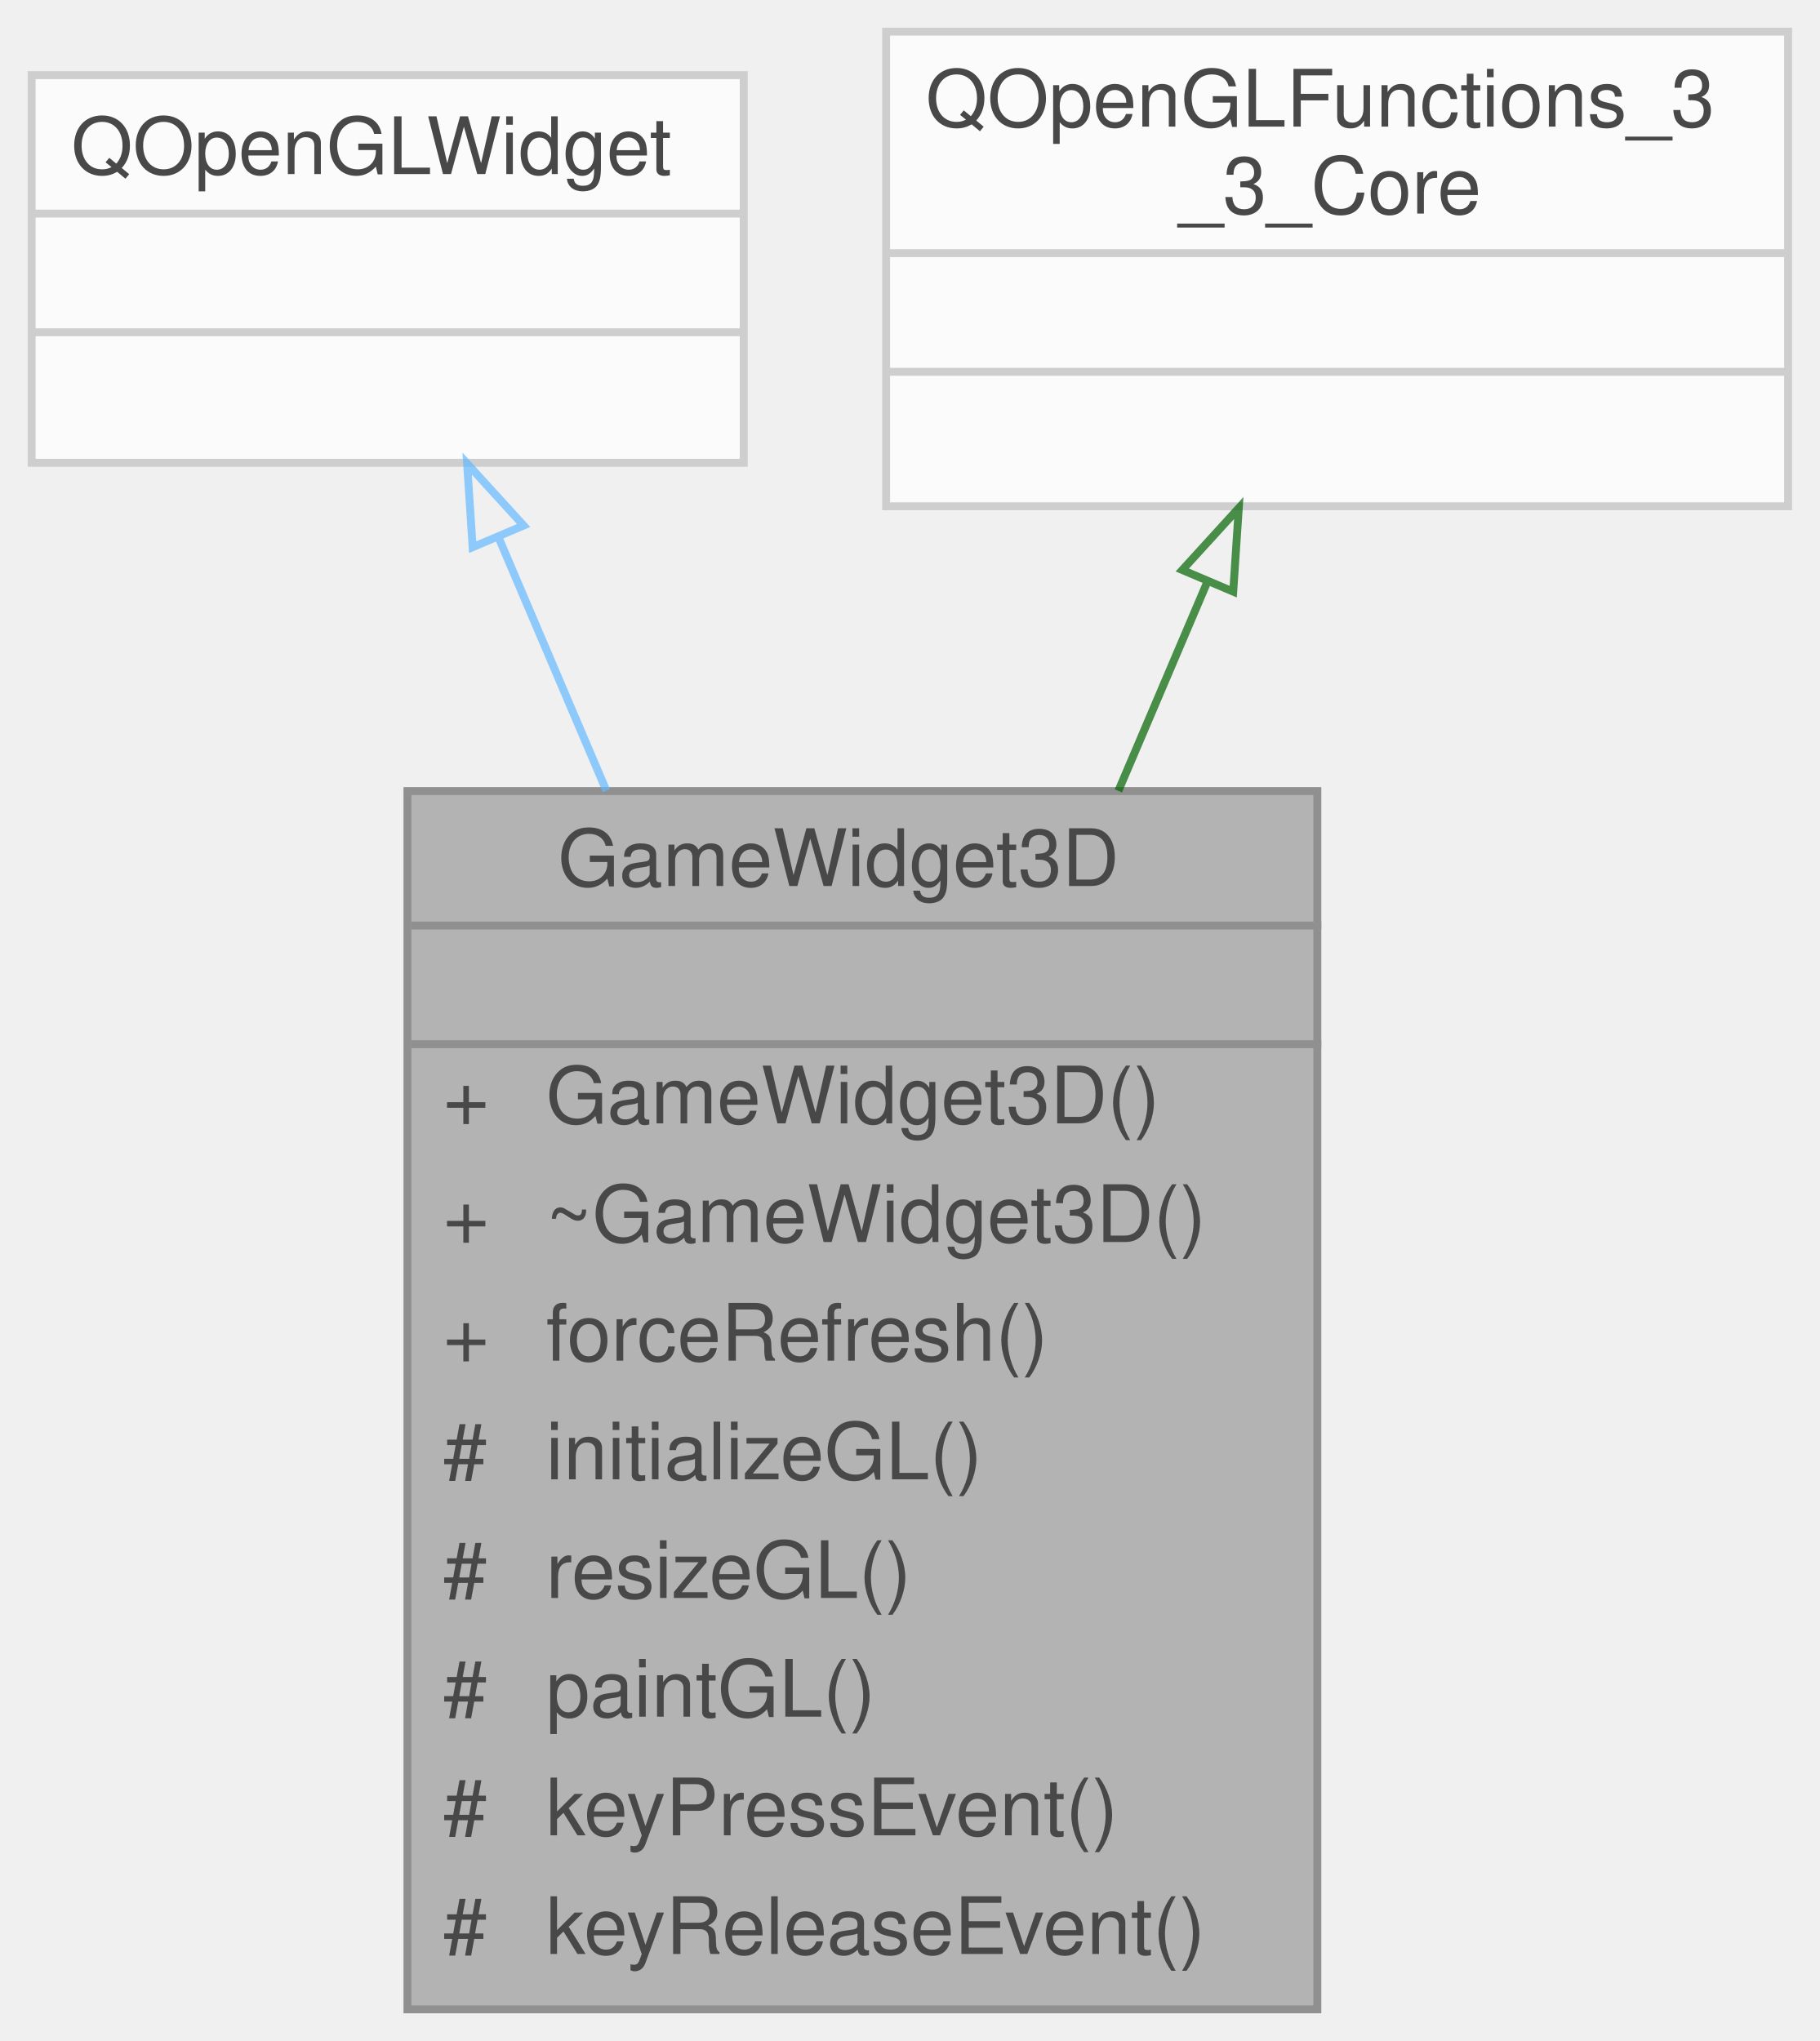
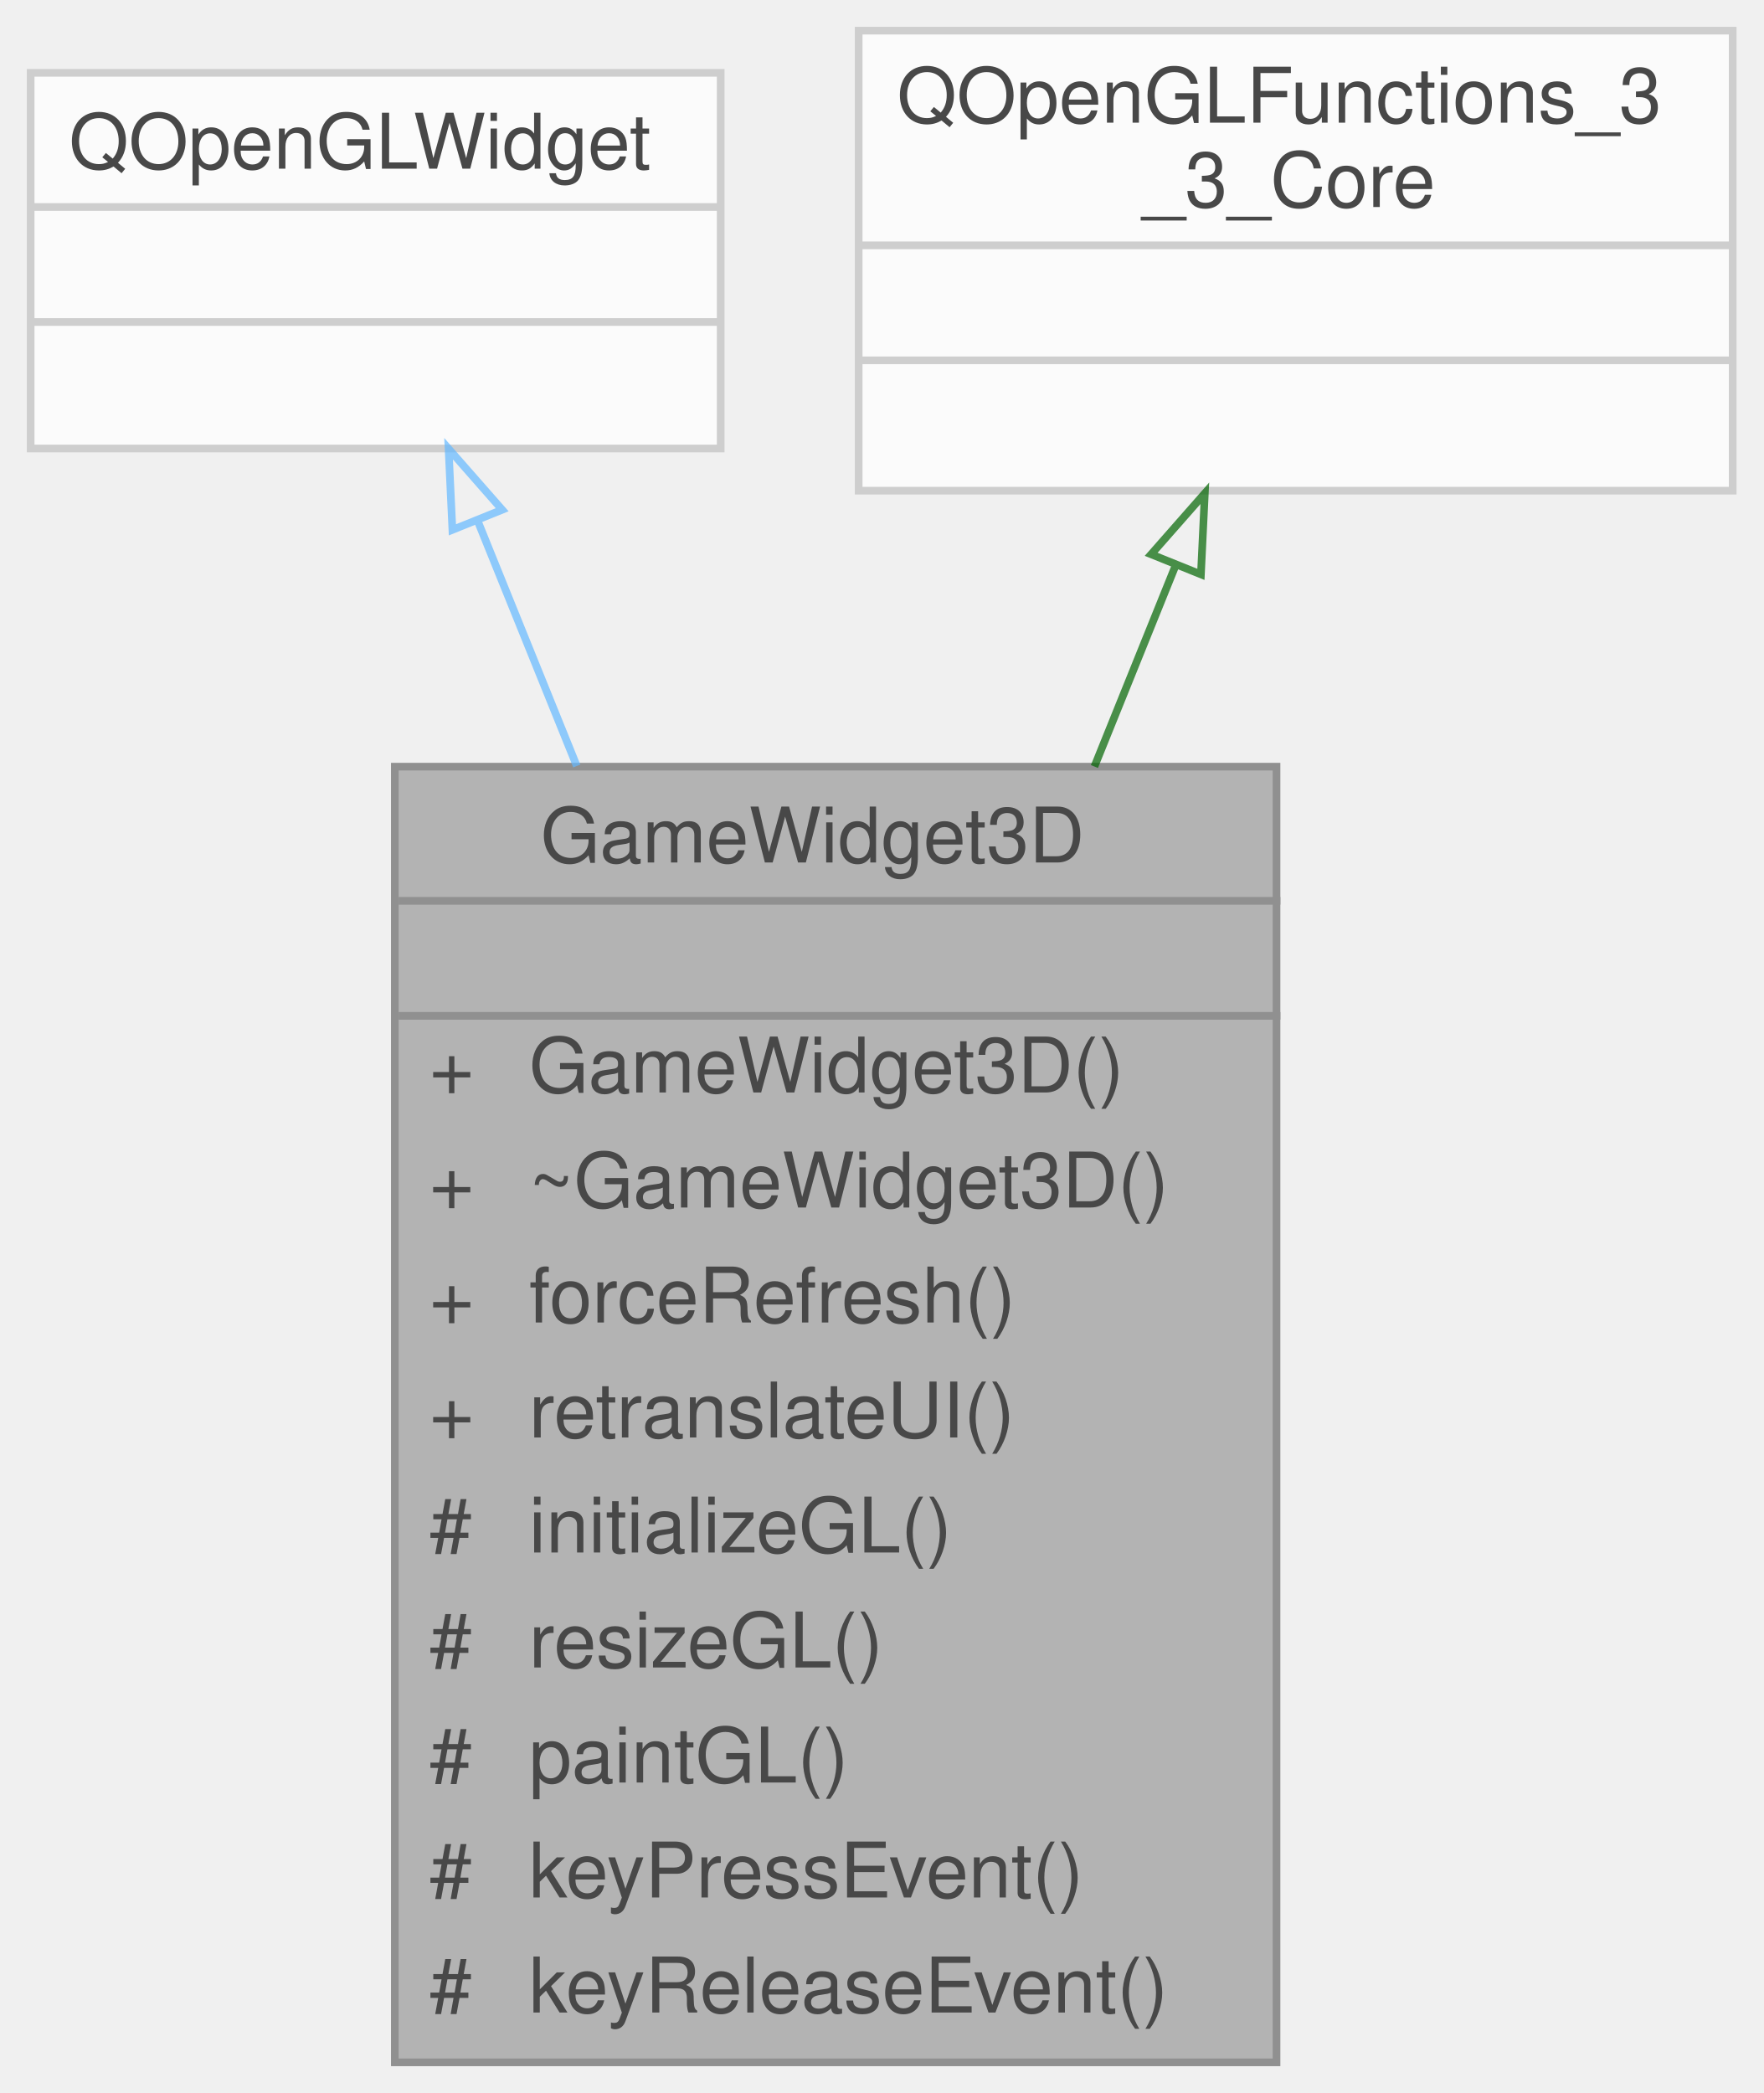
- <svg xmlns="http://www.w3.org/2000/svg" xmlns:xlink="http://www.w3.org/1999/xlink" width="230pt" height="258pt" viewBox="0.00 0.00 230.00 258.00">
+ <svg xmlns="http://www.w3.org/2000/svg" xmlns:xlink="http://www.w3.org/1999/xlink" width="230pt" height="273pt" viewBox="0.00 0.00 230.00 273.00">
  <svg id="main" version="1.1" xml:space="preserve">
    <style type="text/css">
.node, .edge {opacity: 0.7;}
.node.selected, .edge.selected {opacity: 1;}
.edge:hover path { stroke: red; }
.edge:hover polygon { stroke: red; fill: red; }
</style>
    <svg id="graph" class="graph">
-       <g id="graph0" class="graph" transform="scale(1 1) rotate(0) translate(4 254)">
+       <g id="graph0" class="graph" transform="scale(1 1) rotate(0) translate(4 269)">
        <g id="Node000001" class="node">
          <g id="a_Node000001">
            <a xlink:title="Widget renderujący scenę gry w 3D z wykorzystaniem OpenGL 3.3 Core Profile.">
-               <polygon fill="#999999" stroke="transparent" points="162.5,-154 47.5,-154 47.5,0 162.5,0 162.5,-154" />
-               <text text-anchor="start" x="66.5" y="-142" font-family="Helvetica,sans-Serif" font-size="10.00">GameWidget3D</text>
-               <text text-anchor="start" x="103.5" y="-127" font-family="Helvetica,sans-Serif" font-size="10.00"> </text>
-               <text text-anchor="start" x="52" y="-112" font-family="Helvetica,sans-Serif" font-size="10.00">+</text>
-               <text text-anchor="start" x="65" y="-112" font-family="Helvetica,sans-Serif" font-size="10.00">GameWidget3D()</text>
-               <text text-anchor="start" x="52" y="-97" font-family="Helvetica,sans-Serif" font-size="10.00">+</text>
-               <text text-anchor="start" x="65" y="-97" font-family="Helvetica,sans-Serif" font-size="10.00">~GameWidget3D()</text>
-               <text text-anchor="start" x="52" y="-82" font-family="Helvetica,sans-Serif" font-size="10.00">+</text>
-               <text text-anchor="start" x="65" y="-82" font-family="Helvetica,sans-Serif" font-size="10.00">forceRefresh()</text>
-               <text text-anchor="start" x="52" y="-67" font-family="Helvetica,sans-Serif" font-size="10.00">#</text>
-               <text text-anchor="start" x="65" y="-67" font-family="Helvetica,sans-Serif" font-size="10.00">initializeGL()</text>
-               <text text-anchor="start" x="52" y="-52" font-family="Helvetica,sans-Serif" font-size="10.00">#</text>
-               <text text-anchor="start" x="65" y="-52" font-family="Helvetica,sans-Serif" font-size="10.00">resizeGL()</text>
-               <text text-anchor="start" x="52" y="-37" font-family="Helvetica,sans-Serif" font-size="10.00">#</text>
-               <text text-anchor="start" x="65" y="-37" font-family="Helvetica,sans-Serif" font-size="10.00">paintGL()</text>
-               <text text-anchor="start" x="52" y="-22" font-family="Helvetica,sans-Serif" font-size="10.00">#</text>
-               <text text-anchor="start" x="65" y="-22" font-family="Helvetica,sans-Serif" font-size="10.00">keyPressEvent()</text>
-               <text text-anchor="start" x="52" y="-7" font-family="Helvetica,sans-Serif" font-size="10.00">#</text>
-               <text text-anchor="start" x="65" y="-7" font-family="Helvetica,sans-Serif" font-size="10.00">keyReleaseEvent()</text>
-               <polygon fill="#666666" stroke="#666666" points="48,-137 48,-137 163,-137 163,-137 48,-137" />
-               <polygon fill="#666666" stroke="#666666" points="48,-122 48,-122 163,-122 163,-122 48,-122" />
-               <polygon fill="none" stroke="#666666" points="47.5,0 47.5,-154 162.5,-154 162.5,0 47.5,0" />
+               <polygon fill="#999999" stroke="transparent" points="162.5,-169 47.5,-169 47.5,0 162.5,0 162.5,-169" />
+               <text text-anchor="start" x="66.5" y="-156.5" font-family="Helvetica,sans-Serif" font-size="10.00">GameWidget3D</text>
+               <text text-anchor="start" x="103.5" y="-141.5" font-family="Helvetica,sans-Serif" font-size="10.00"> </text>
+               <text text-anchor="start" x="52" y="-126.5" font-family="Helvetica,sans-Serif" font-size="10.00">+</text>
+               <text text-anchor="start" x="65" y="-126.5" font-family="Helvetica,sans-Serif" font-size="10.00">GameWidget3D()</text>
+               <text text-anchor="start" x="52" y="-111.5" font-family="Helvetica,sans-Serif" font-size="10.00">+</text>
+               <text text-anchor="start" x="65" y="-111.5" font-family="Helvetica,sans-Serif" font-size="10.00">~GameWidget3D()</text>
+               <text text-anchor="start" x="52" y="-96.5" font-family="Helvetica,sans-Serif" font-size="10.00">+</text>
+               <text text-anchor="start" x="65" y="-96.5" font-family="Helvetica,sans-Serif" font-size="10.00">forceRefresh()</text>
+               <text text-anchor="start" x="52" y="-81.5" font-family="Helvetica,sans-Serif" font-size="10.00">+</text>
+               <text text-anchor="start" x="65" y="-81.5" font-family="Helvetica,sans-Serif" font-size="10.00">retranslateUI()</text>
+               <text text-anchor="start" x="52" y="-66.5" font-family="Helvetica,sans-Serif" font-size="10.00">#</text>
+               <text text-anchor="start" x="65" y="-66.5" font-family="Helvetica,sans-Serif" font-size="10.00">initializeGL()</text>
+               <text text-anchor="start" x="52" y="-51.5" font-family="Helvetica,sans-Serif" font-size="10.00">#</text>
+               <text text-anchor="start" x="65" y="-51.5" font-family="Helvetica,sans-Serif" font-size="10.00">resizeGL()</text>
+               <text text-anchor="start" x="52" y="-36.5" font-family="Helvetica,sans-Serif" font-size="10.00">#</text>
+               <text text-anchor="start" x="65" y="-36.5" font-family="Helvetica,sans-Serif" font-size="10.00">paintGL()</text>
+               <text text-anchor="start" x="52" y="-21.5" font-family="Helvetica,sans-Serif" font-size="10.00">#</text>
+               <text text-anchor="start" x="65" y="-21.5" font-family="Helvetica,sans-Serif" font-size="10.00">keyPressEvent()</text>
+               <text text-anchor="start" x="52" y="-6.5" font-family="Helvetica,sans-Serif" font-size="10.00">#</text>
+               <text text-anchor="start" x="65" y="-6.5" font-family="Helvetica,sans-Serif" font-size="10.00">keyReleaseEvent()</text>
+               <polygon fill="#666666" stroke="#666666" points="48,-151.5 48,-151.5 163,-151.5 163,-151.5 48,-151.5" />
+               <polygon fill="#666666" stroke="#666666" points="48,-136.5 48,-136.5 163,-136.5 163,-136.5 48,-136.5" />
+               <polygon fill="none" stroke="#666666" points="47.5,0 47.5,-169 162.5,-169 162.5,0 47.5,0" />
            </a>
          </g>
        </g>
        <g id="Node000002" class="node">
          <g id="a_Node000002">
            <a xlink:title=" ">
-               <polygon fill="white" stroke="transparent" points="90,-244.5 0,-244.5 0,-195.5 90,-195.5 90,-244.5" />
-               <text text-anchor="start" x="5" y="-232" font-family="Helvetica,sans-Serif" font-size="10.00">QOpenGLWidget</text>
+               <polygon fill="white" stroke="transparent" points="90,-259.5 0,-259.5 0,-210.5 90,-210.5 90,-259.5" />
+               <text text-anchor="start" x="5" y="-247" font-family="Helvetica,sans-Serif" font-size="10.00">QOpenGLWidget</text>
+               <text text-anchor="start" x="43" y="-232" font-family="Helvetica,sans-Serif" font-size="10.00"> </text>
              <text text-anchor="start" x="43" y="-217" font-family="Helvetica,sans-Serif" font-size="10.00"> </text>
-               <text text-anchor="start" x="43" y="-202" font-family="Helvetica,sans-Serif" font-size="10.00"> </text>
+               <polygon fill="#bfbfbf" stroke="#bfbfbf" points="0,-242 0,-242 90,-242 90,-242 0,-242" />
              <polygon fill="#bfbfbf" stroke="#bfbfbf" points="0,-227 0,-227 90,-227 90,-227 0,-227" />
-               <polygon fill="#bfbfbf" stroke="#bfbfbf" points="0,-212 0,-212 90,-212 90,-212 0,-212" />
-               <polygon fill="none" stroke="#bfbfbf" points="0,-195.5 0,-244.5 90,-244.5 90,-195.5 0,-195.5" />
+               <polygon fill="none" stroke="#bfbfbf" points="0,-210.5 0,-259.5 90,-259.5 90,-210.5 0,-210.5" />
            </a>
          </g>
        </g>
        <g id="edge1_Node000001_Node000002" class="edge">
          <g id="a_edge1_Node000001_Node000002">
            <a xlink:title=" ">
-               <path fill="none" stroke="#63b8ff" d="M58.97,-186.16C63.12,-176.42 67.84,-165.33 72.64,-154.05" />
-               <polygon fill="none" stroke="#63b8ff" points="55.74,-184.83 55.04,-195.4 62.18,-187.57 55.74,-184.83" />
+               <path fill="none" stroke="#63b8ff" d="M58.34,-200.97C62.23,-191.35 66.67,-180.36 71.23,-169.09" />
+               <polygon fill="none" stroke="#63b8ff" points="55.01,-199.89 54.51,-210.47 61.5,-202.51 55.01,-199.89" />
            </a>
          </g>
        </g>
        <g id="Node000003" class="node">
          <g id="a_Node000003">
            <a xlink:title=" ">
-               <polygon fill="white" stroke="transparent" points="222,-250 108,-250 108,-190 222,-190 222,-250" />
-               <text text-anchor="start" x="113" y="-238" font-family="Helvetica,sans-Serif" font-size="10.00">QOpenGLFunctions_3</text>
-               <text text-anchor="start" x="145" y="-227" font-family="Helvetica,sans-Serif" font-size="10.00">_3_Core</text>
+               <polygon fill="white" stroke="transparent" points="222,-265 108,-265 108,-205 222,-205 222,-265" />
+               <text text-anchor="start" x="113" y="-253" font-family="Helvetica,sans-Serif" font-size="10.00">QOpenGLFunctions_3</text>
+               <text text-anchor="start" x="145" y="-242" font-family="Helvetica,sans-Serif" font-size="10.00">_3_Core</text>
+               <text text-anchor="start" x="163" y="-227" font-family="Helvetica,sans-Serif" font-size="10.00"> </text>
              <text text-anchor="start" x="163" y="-212" font-family="Helvetica,sans-Serif" font-size="10.00"> </text>
-               <text text-anchor="start" x="163" y="-197" font-family="Helvetica,sans-Serif" font-size="10.00"> </text>
+               <polygon fill="#bfbfbf" stroke="#bfbfbf" points="108,-237 108,-237 222,-237 222,-237 108,-237" />
              <polygon fill="#bfbfbf" stroke="#bfbfbf" points="108,-222 108,-222 222,-222 222,-222 108,-222" />
-               <polygon fill="#bfbfbf" stroke="#bfbfbf" points="108,-207 108,-207 222,-207 222,-207 108,-207" />
-               <polygon fill="none" stroke="#bfbfbf" points="108,-190 108,-250 222,-250 222,-190 108,-190" />
+               <polygon fill="none" stroke="#bfbfbf" points="108,-205 108,-265 222,-265 222,-205 108,-205" />
            </a>
          </g>
        </g>
        <g id="edge2_Node000001_Node000003" class="edge">
          <g id="a_edge2_Node000001_Node000003">
            <a xlink:title=" ">
-               <path fill="none" stroke="darkgreen" d="M148.6,-180.45C145.08,-172.18 141.24,-163.16 137.35,-154.02" />
-               <polygon fill="none" stroke="darkgreen" points="145.43,-181.95 152.57,-189.78 151.87,-179.21 145.43,-181.95" />
+               <path fill="none" stroke="darkgreen" d="M149.29,-195.13C146,-186.98 142.41,-178.1 138.75,-169.02" />
+               <polygon fill="none" stroke="darkgreen" points="146.15,-196.7 153.15,-204.66 152.64,-194.08 146.15,-196.7" />
            </a>
          </g>
        </g>
      </g>
    </svg>
  </svg>
  <style type="text/css">

[data-mouse-over-selected='false'] { opacity: 0.7; }
[data-mouse-over-selected='true']  { opacity: 1.0; }

</style>
</svg>
